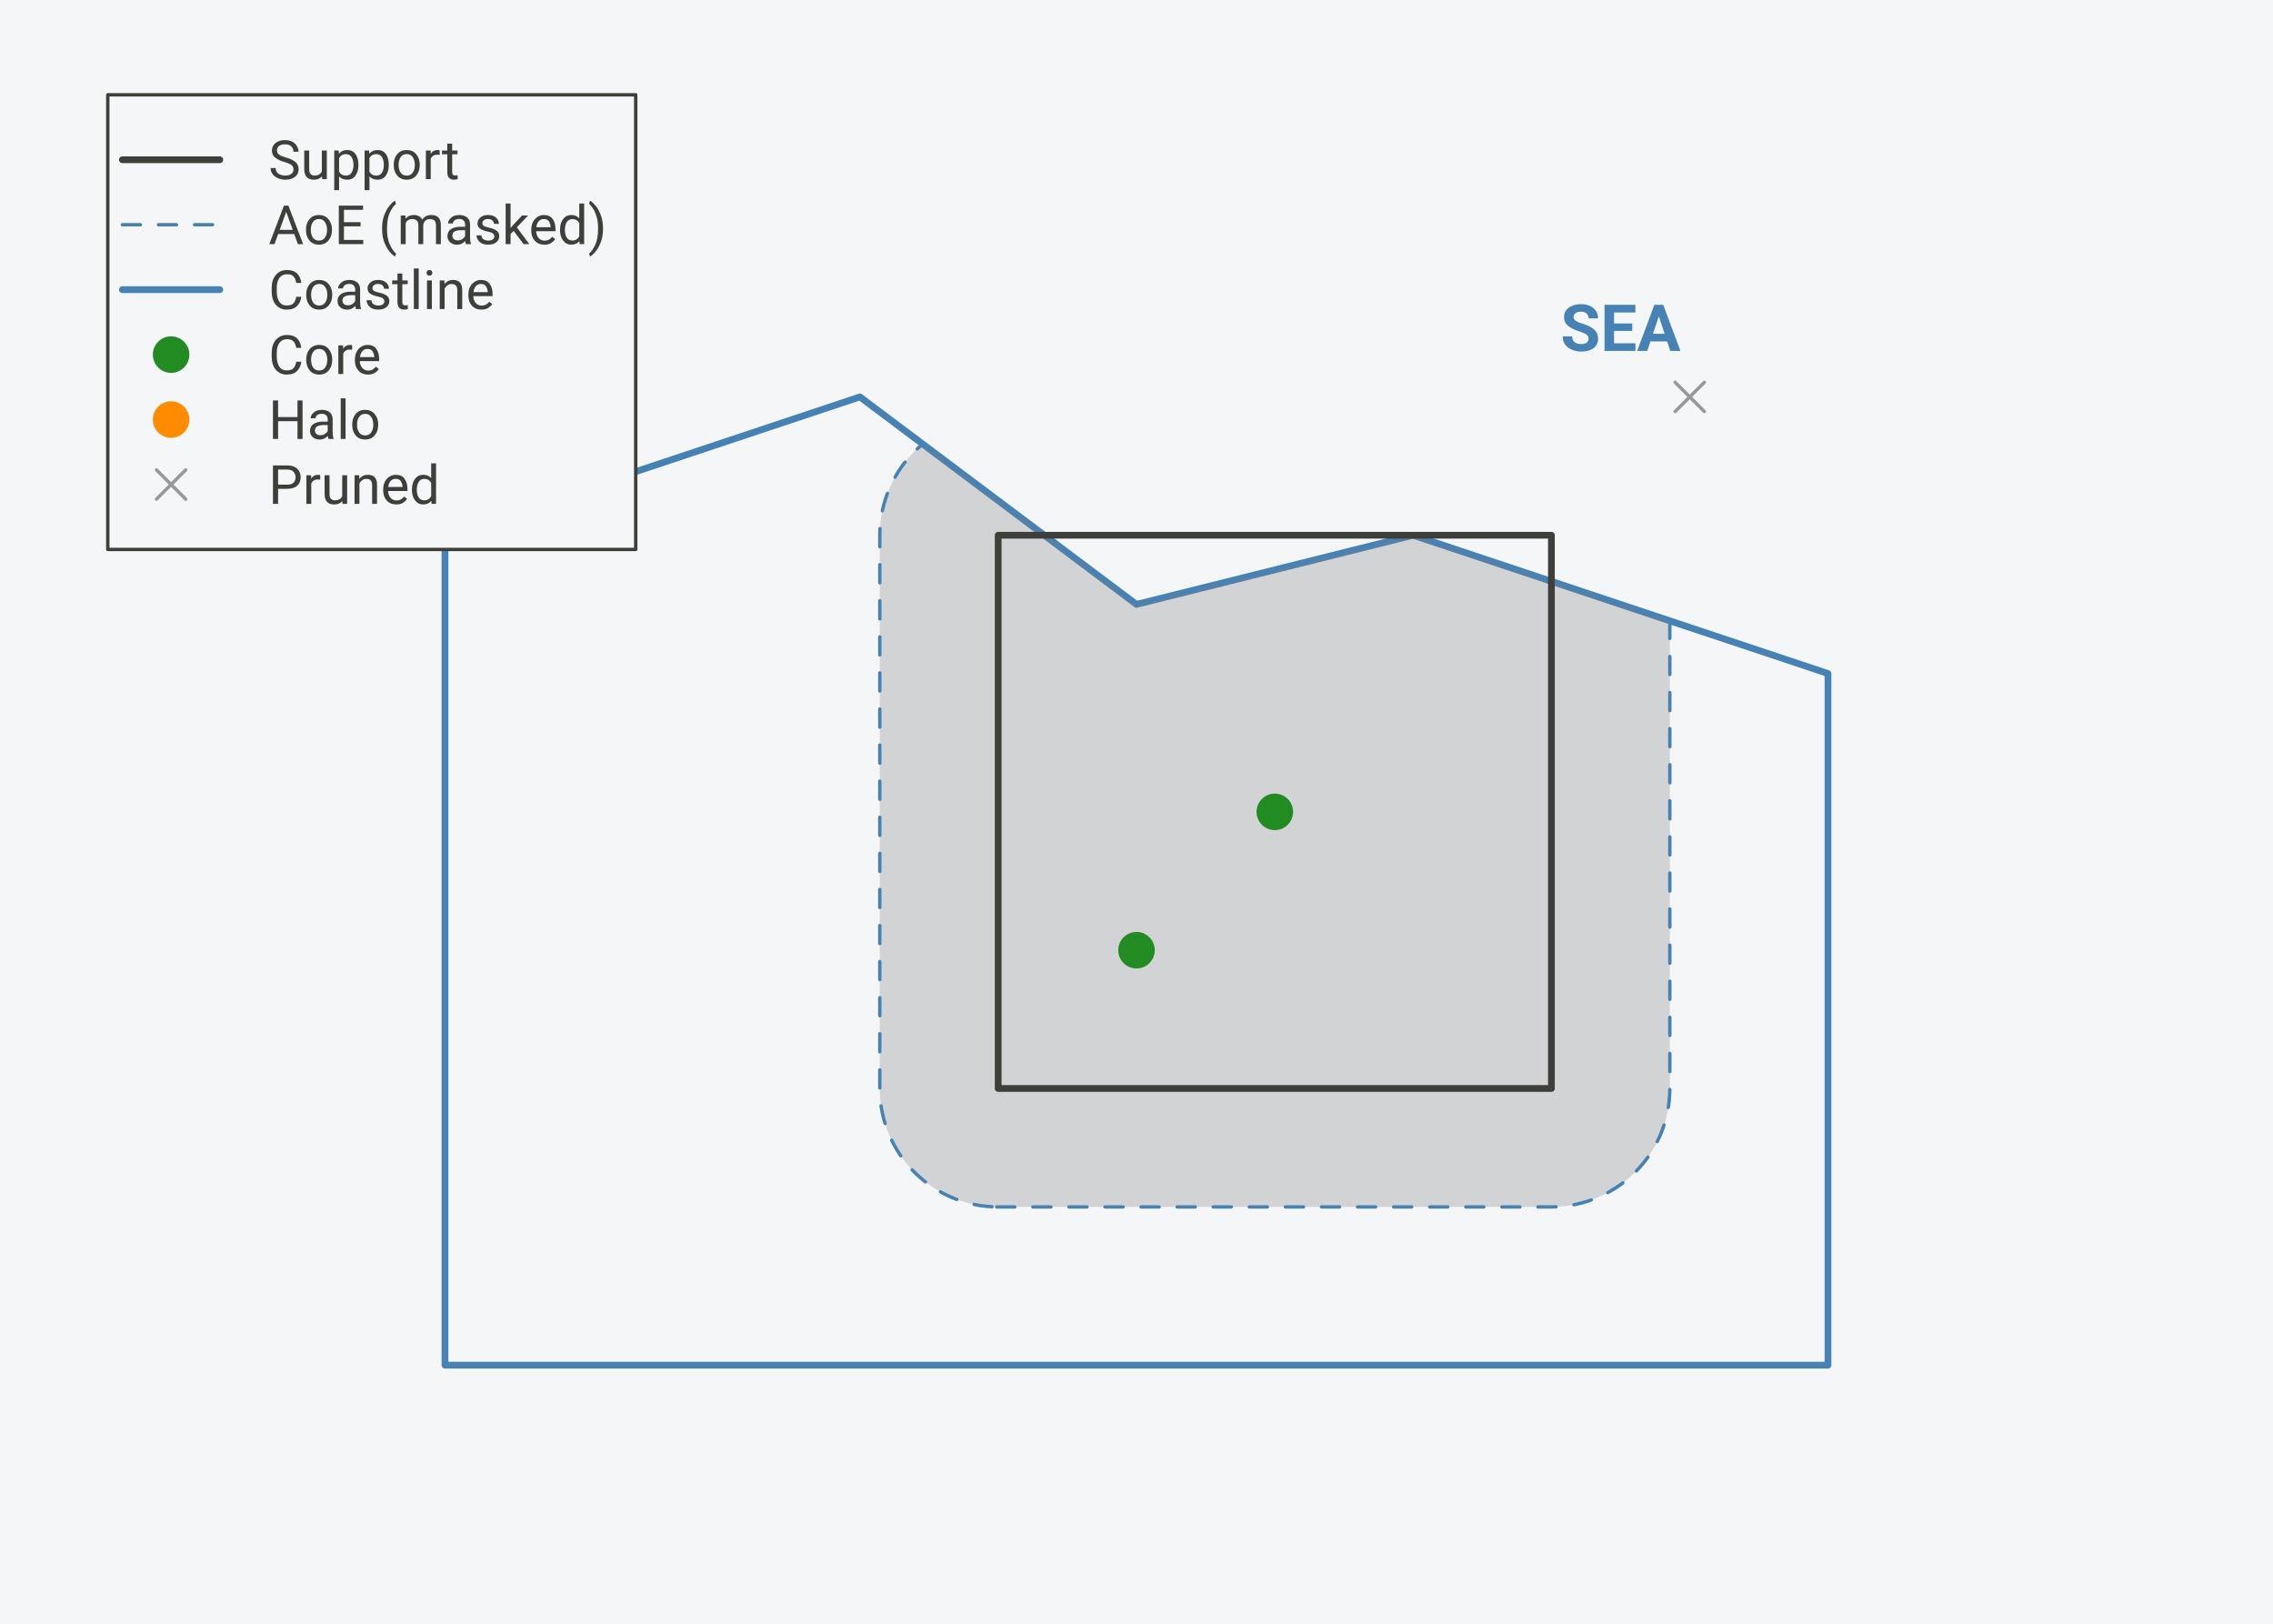
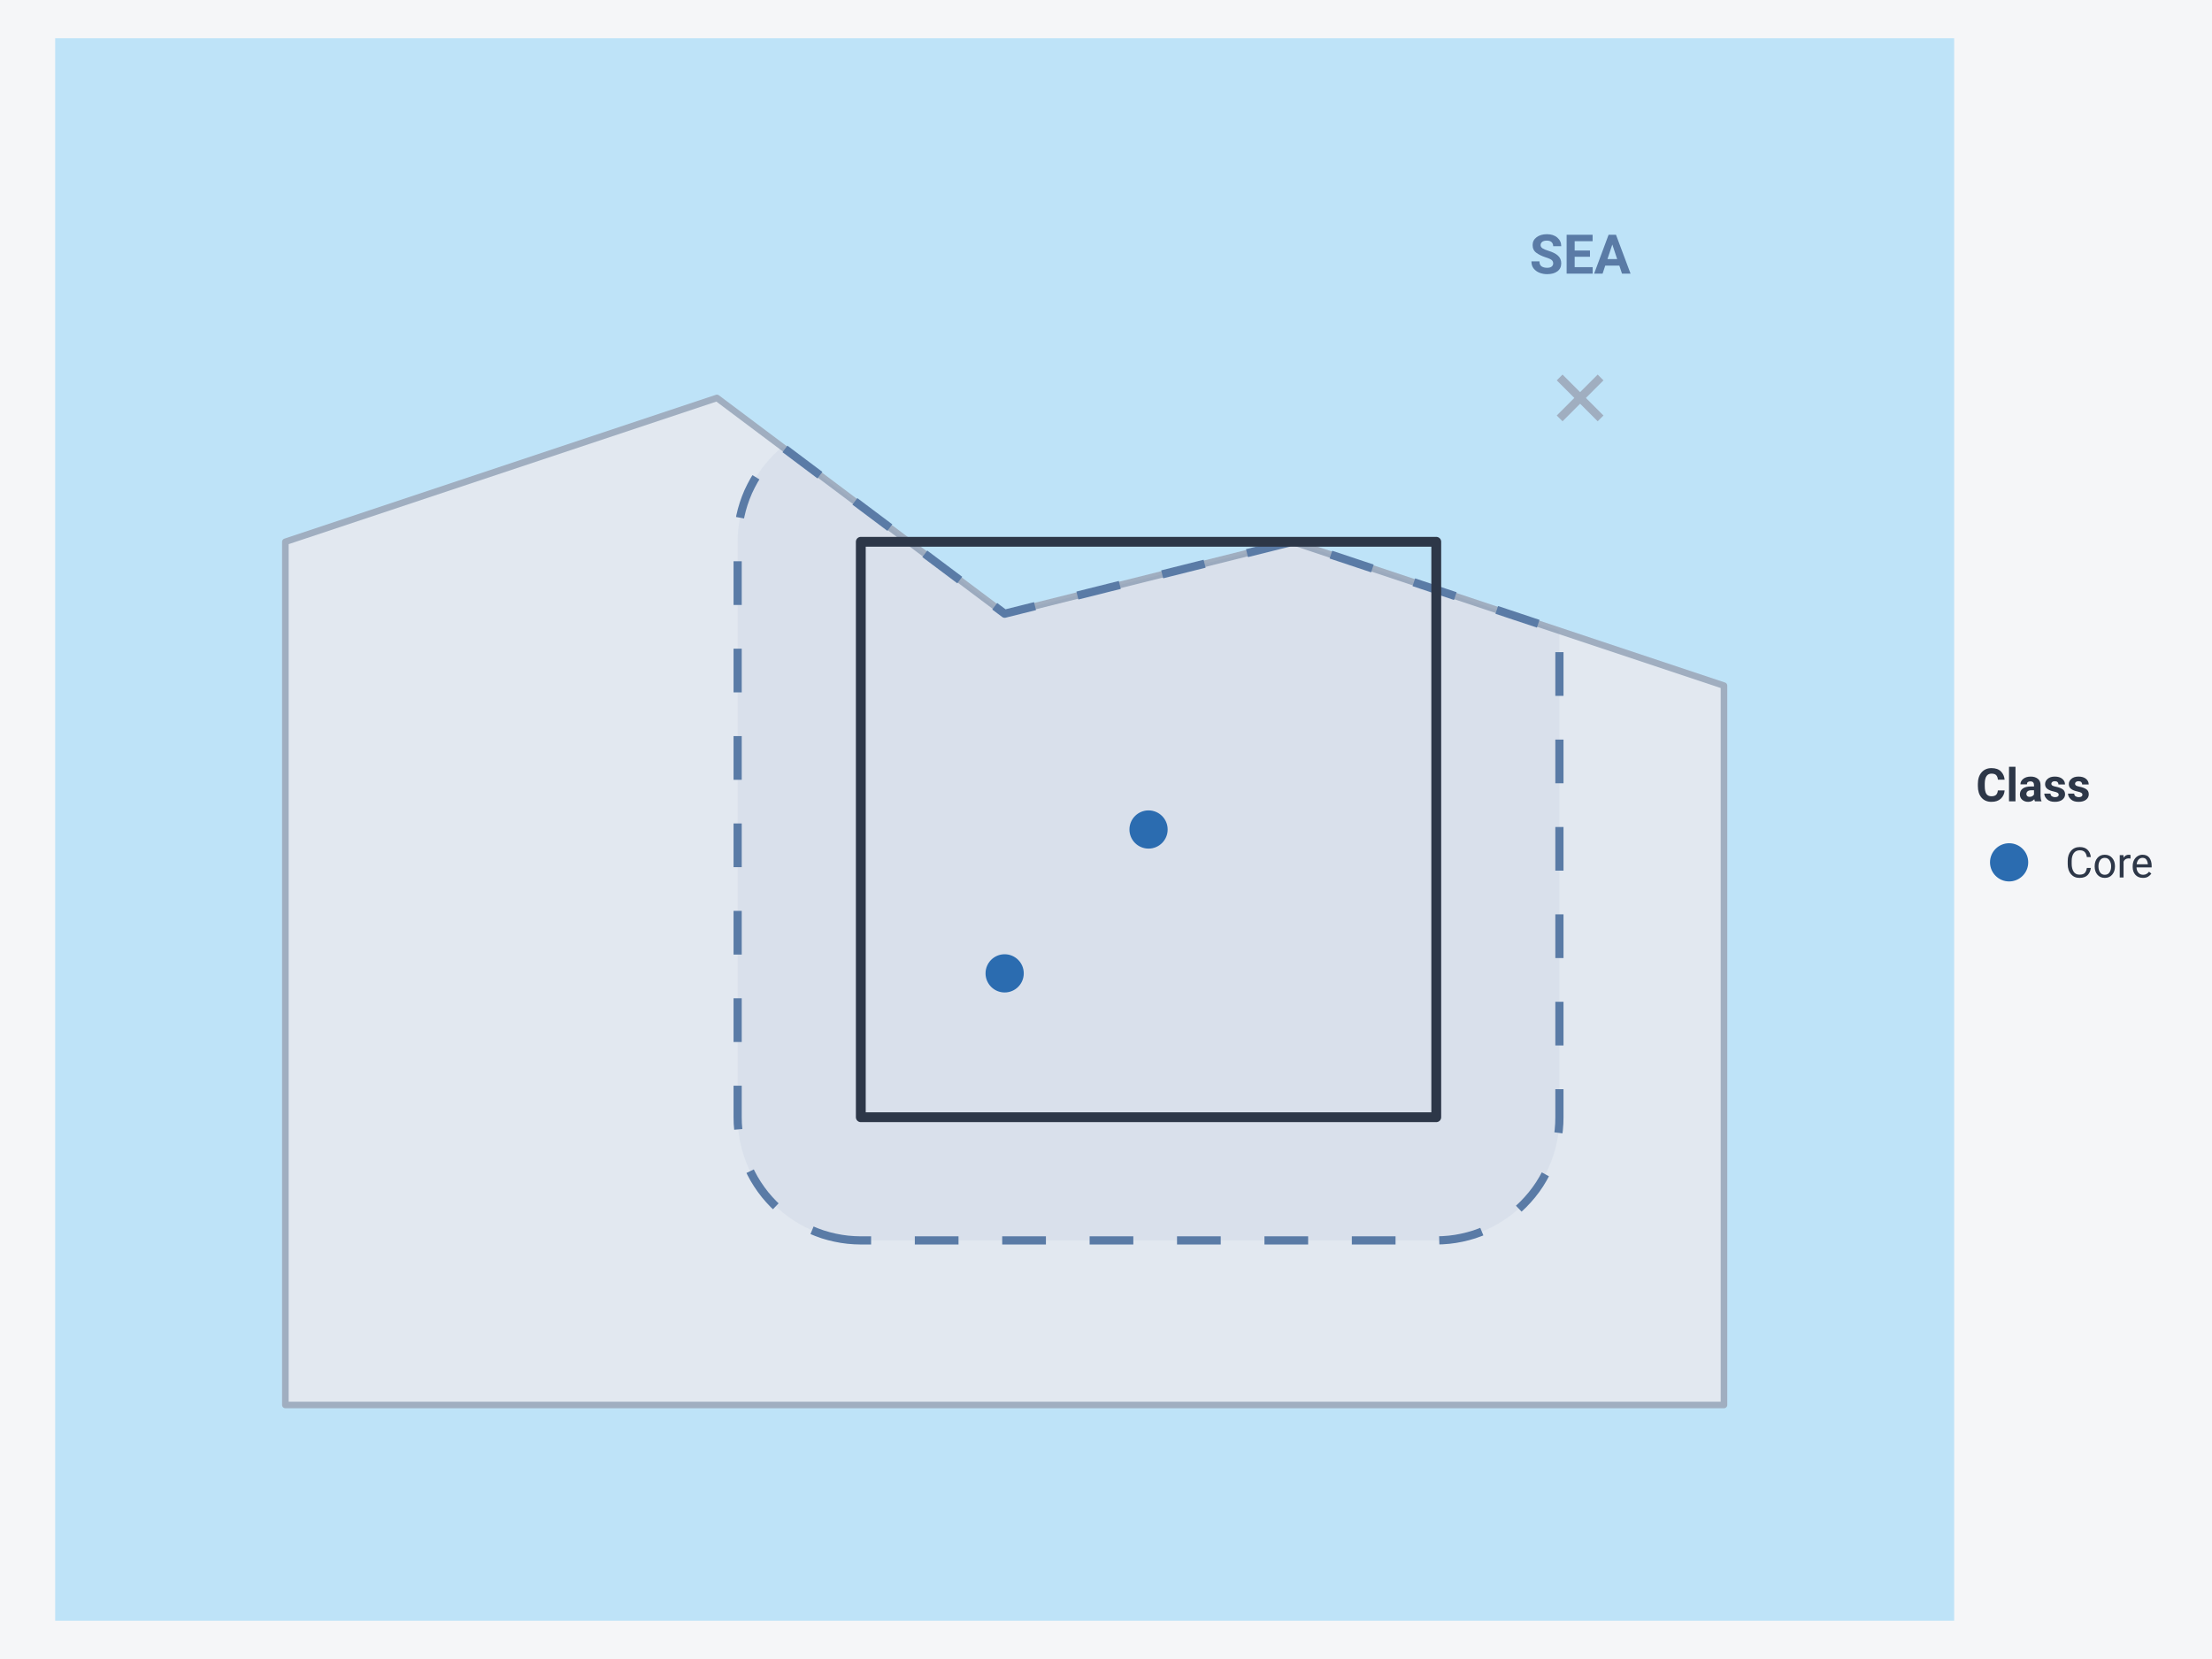
- <svg xmlns="http://www.w3.org/2000/svg" width="504.00pt" height="360.00pt" viewBox="0 0 504.00 360.00">
+ <svg xmlns="http://www.w3.org/2000/svg" width="576.00pt" height="432.00pt" viewBox="0 0 576.00 432.00">
  <g class="svglite">
    <defs>
      <style type="text/css">
    /* theme-aware-processed */
    .svglite line, .svglite polyline, .svglite polygon, .svglite path, .svglite circle {
      fill: none;
      stroke: #3E3F3A;
      stroke-linecap: round;
      stroke-linejoin: round;
      stroke-miterlimit: 10.00;
    }
    .svglite &gt; g &gt; rect {
      fill: none;
      stroke: #3E3F3A;
      stroke-linecap: round;
      stroke-linejoin: round;
      stroke-miterlimit: 10.00;
    }
    .svglite text {
      white-space: pre;
      fill: #3E3F3A;
    }
    .svglite g.glyphgroup path {
      fill: inherit;
      stroke: none;
    }
  </style>
    </defs>
    <rect width="100%" height="100%" style="stroke: none; fill: #F5F6F8;" />
    <defs>
-       <clipPath id="cpMC4wMHw1MDQuMDB8MC4wMHwzNjAuMDA=">
-         <rect x="0.00" y="0.00" width="504.00" height="360.00" />
+       <clipPath id="cpMC4wMHw1NzYuMDB8MC4wMHw0MzIuMDA=">
+         <rect x="0.00" y="0.00" width="576.00" height="432.00" />
      </clipPath>
    </defs>
-     <g clip-path="url(#cpMC4wMHw1MDQuMDB8MC4wMHwzNjAuMDA=)">
+     <g clip-path="url(#cpMC4wMHw1NzYuMDB8MC4wMHw0MzIuMDA=)">
</g>
    <defs>
-       <clipPath id="cpMTQuNDB8NDg5LjYwfDE0LjQwfDM0NS42MA==">
-         <rect x="14.40" y="14.40" width="475.20" height="331.20" />
+       <clipPath id="cpNC40MXw1NzEuNTl8MC4wMHw0MzIuMDA=">
+         <rect x="4.41" y="0.00" width="567.19" height="432.00" />
      </clipPath>
    </defs>
-     <g clip-path="url(#cpMTQuNDB8NDg5LjYwfDE0LjQwfDM0NS42MA==)">
-       <rect class="legend-bg" x="14.40" y="14.40" width="475.20" height="331.20" style="stroke-width: 0.75; stroke: #F5F6F8; fill: #F5F6F8;" />
-       <path d="M 98.67 302.67 L 405.33 302.67 L 405.33 149.33 L 313.33 118.67 L 252.00 134.00 L 190.67 88.00 L 98.67 118.67 L 98.67 302.67 Z" style="fill-rule: evenodd; stroke-width: 1.50; stroke: #4682B4;" />
-       <path d="M 219.96 267.55 L 218.59 267.44 L 217.23 267.27 L 215.87 267.01 L 214.54 266.69 L 213.22 266.30 L 211.92 265.84 L 210.65 265.32 L 209.41 264.73 L 208.21 264.07 L 207.03 263.35 L 205.90 262.57 L 204.81 261.74 L 203.77 260.84 L 202.77 259.90 L 201.82 258.90 L 200.93 257.86 L 200.09 256.77 L 199.31 255.63 L 198.60 254.46 L 197.94 253.25 L 197.35 252.01 L 196.82 250.74 L 196.36 249.45 L 195.97 248.13 L 195.65 246.79 L 195.40 245.44 L 195.22 244.08 L 195.11 242.71 L 195.08 241.33 L 195.08 118.67 L 195.11 117.29 L 195.22 115.92 L 195.40 114.56 L 195.65 113.21 L 195.97 111.87 L 196.36 110.55 L 196.82 109.26 L 197.35 107.99 L 197.94 106.75 L 198.60 105.54 L 199.31 104.37 L 200.09 103.23 L 200.93 102.14 L 201.82 101.10 L 202.77 100.10 L 203.77 99.16 L 204.60 98.45 L 252.00 134.00 L 313.33 118.67 L 370.26 137.64 L 370.26 241.33 L 370.22 242.71 L 370.11 244.08 L 369.93 245.44 L 369.68 246.79 L 369.36 248.13 L 368.97 249.45 L 368.51 250.74 L 367.99 252.01 L 367.39 253.25 L 366.74 254.46 L 366.02 255.63 L 365.24 256.77 L 364.40 257.86 L 363.51 258.90 L 362.57 259.90 L 361.57 260.84 L 360.52 261.74 L 359.43 262.57 L 358.30 263.35 L 357.13 264.07 L 355.92 264.73 L 354.68 265.32 L 353.41 265.84 L 352.11 266.30 L 350.80 266.69 L 349.46 267.01 L 348.11 267.27 L 346.74 267.44 L 345.37 267.55 L 344.00 267.59 L 221.33 267.59 L 219.96 267.55 Z" style="fill-rule: evenodd; fill: #808080; fill-opacity: 0.30; stroke-width: 0.75; stroke: #4682B4; stroke-dasharray: 4.00,4.00;" />
-       <path d="M 221.33 241.33 L 221.33 118.67 L 344.00 118.67 L 344.00 241.33 L 221.33 241.33 Z" style="fill-rule: evenodd; stroke-width: 1.50;" />
-       <circle cx="282.67" cy="180.00" r="4.05" style="stroke-width: 0.75; stroke: none; fill: #228B22;" />
-       <circle cx="252.00" cy="210.67" r="4.05" style="stroke-width: 0.75; stroke: none; fill: #228B22;" />
-       <line x1="371.43" y1="91.24" x2="377.91" y2="84.76" style="stroke-width: 0.75; stroke: #999999;" />
-       <line x1="371.43" y1="84.76" x2="377.91" y2="91.24" style="stroke-width: 0.75; stroke: #999999;" />
-       <text x="359.33" y="77.81" text-anchor="middle" style="font-size: 14.40px; font-weight: bold;fill: #4682B4; font-family: &quot;Roboto&quot;, -apple-system, BlinkMacSystemFont, &quot;Segoe UI&quot;, system-ui, sans-serif;" textLength="29.58px" lengthAdjust="spacingAndGlyphs">SEA</text>
-       <rect class="legend-bg" x="23.90" y="21.02" width="117.06" height="100.80" style="stroke-width: 0.75; fill: #F5F6F8;" />
-       <line x1="27.14" y1="35.42" x2="48.74" y2="35.42" style="stroke-width: 1.50;" />
-       <line x1="27.14" y1="49.82" x2="48.74" y2="49.82" style="stroke-width: 0.75; stroke: #4682B4; stroke-dasharray: 4.00,4.00;" />
-       <line x1="27.14" y1="64.22" x2="48.74" y2="64.22" style="stroke-width: 1.50; stroke: #4682B4;" />
-       <circle cx="37.94" cy="78.62" r="4.05" style="stroke-width: 0.75; stroke: none; fill: #228B22;" />
-       <circle cx="37.94" cy="93.02" r="4.05" style="stroke-width: 0.75; stroke: none; fill: #FF8C00;" />
-       <line x1="34.70" y1="110.66" x2="41.18" y2="104.18" style="stroke-width: 0.75; stroke: #999999;" />
-       <line x1="34.70" y1="104.18" x2="41.18" y2="110.66" style="stroke-width: 0.75; stroke: #999999;" />
-       <text x="59.54" y="39.72" style="font-size: 12.00px; font-family: &quot;Roboto&quot;, -apple-system, BlinkMacSystemFont, &quot;Segoe UI&quot;, system-ui, sans-serif;" textLength="42.02px" lengthAdjust="spacingAndGlyphs">Support</text>
-       <text x="59.54" y="54.12" style="font-size: 12.00px; font-family: &quot;Roboto&quot;, -apple-system, BlinkMacSystemFont, &quot;Segoe UI&quot;, system-ui, sans-serif;" textLength="76.02px" lengthAdjust="spacingAndGlyphs">AoE (masked)</text>
-       <text x="59.54" y="68.52" style="font-size: 12.00px; font-family: &quot;Roboto&quot;, -apple-system, BlinkMacSystemFont, &quot;Segoe UI&quot;, system-ui, sans-serif;" textLength="50.03px" lengthAdjust="spacingAndGlyphs">Coastline</text>
-       <text x="59.54" y="82.92" style="font-size: 12.00px; font-family: &quot;Roboto&quot;, -apple-system, BlinkMacSystemFont, &quot;Segoe UI&quot;, system-ui, sans-serif;" textLength="26.02px" lengthAdjust="spacingAndGlyphs">Core</text>
-       <text x="59.54" y="97.32" style="font-size: 12.00px; font-family: &quot;Roboto&quot;, -apple-system, BlinkMacSystemFont, &quot;Segoe UI&quot;, system-ui, sans-serif;" textLength="24.69px" lengthAdjust="spacingAndGlyphs">Halo</text>
-       <text x="59.54" y="111.72" style="font-size: 12.00px; font-family: &quot;Roboto&quot;, -apple-system, BlinkMacSystemFont, &quot;Segoe UI&quot;, system-ui, sans-serif;" textLength="38.69px" lengthAdjust="spacingAndGlyphs">Pruned</text>
+     <g clip-path="url(#cpNC40MXw1NzEuNTl8MC4wMHw0MzIuMDA=)">
+       <rect x="4.41" y="0.00" width="567.19" height="432.00" style="stroke-width: 0.00; stroke: none;" /> fill: #F5F6F8;' /&gt;
+ </g>
+     <g clip-path="url(#cpMC4wMHw1NzYuMDB8MC4wMHw0MzIuMDA=)">
+ </g>
+     <defs>
+       <clipPath id="cpMTQuMzd8NTA4Ljg2fDkuOTZ8NDIyLjA0">
+         <rect x="14.37" y="9.96" width="494.49" height="412.07" />
+       </clipPath>
+     </defs>
+     <g clip-path="url(#cpMTQuMzd8NTA4Ljg2fDkuOTZ8NDIyLjA0)">
+       <rect x="14.37" y="9.96" width="494.49" height="412.07" style="stroke-width: 0.00; stroke: none;" /> fill: #F5F6F8;' /&gt;
+ <path d="M -0.61 -8.77 L 523.84 -8.77 L 523.84 440.77 L -0.61 440.77 L -0.61 -8.77 ZM 448.92 365.85 L 448.92 178.54 L 336.54 141.08 L 261.61 159.81 L 186.69 103.62 L 74.31 141.08 L 74.31 365.85 L 448.92 365.85 Z" style="fill-rule: evenodd; fill: #BEE3F8; stroke-width: 0.47; stroke: none; stroke-linecap: butt;" />
+       <path d="M 74.31 365.85 L 448.92 365.85 L 448.92 178.54 L 336.54 141.08 L 261.61 159.81 L 186.69 103.62 L 74.31 141.08 L 74.31 365.85 Z" style="fill-rule: evenodd; fill: #E2E8F0; stroke-width: 1.71; stroke: #A0AEC0; stroke-linecap: butt;" />
+       <path d="M 222.47 322.95 L 220.80 322.82 L 219.14 322.60 L 217.49 322.29 L 215.85 321.90 L 214.24 321.43 L 212.66 320.86 L 211.11 320.22 L 209.59 319.50 L 208.12 318.70 L 206.69 317.82 L 205.30 316.87 L 203.97 315.85 L 202.69 314.76 L 201.47 313.60 L 200.32 312.38 L 199.23 311.11 L 198.21 309.77 L 197.26 308.39 L 196.38 306.96 L 195.58 305.48 L 194.85 303.97 L 194.21 302.42 L 193.65 300.83 L 193.17 299.22 L 192.78 297.59 L 192.48 295.94 L 192.26 294.28 L 192.12 292.60 L 192.08 290.92 L 192.08 141.08 L 192.12 139.40 L 192.26 137.72 L 192.48 136.06 L 192.78 134.41 L 193.17 132.78 L 193.65 131.17 L 194.21 129.58 L 194.85 128.03 L 195.58 126.52 L 196.38 125.04 L 197.26 123.61 L 198.21 122.23 L 199.23 120.89 L 200.32 119.62 L 201.47 118.40 L 202.69 117.24 L 203.71 116.38 L 261.61 159.81 L 336.54 141.08 L 406.07 164.26 L 406.07 290.92 L 406.03 292.60 L 405.90 294.28 L 405.68 295.94 L 405.37 297.59 L 404.98 299.22 L 404.50 300.83 L 403.94 302.42 L 403.30 303.97 L 402.58 305.48 L 401.77 306.96 L 400.90 308.39 L 399.95 309.77 L 398.92 311.11 L 397.83 312.38 L 396.68 313.60 L 395.46 314.76 L 394.18 315.85 L 392.85 316.87 L 391.47 317.82 L 390.03 318.70 L 388.56 319.50 L 387.04 320.22 L 385.49 320.86 L 383.91 321.43 L 382.30 321.90 L 380.67 322.29 L 379.02 322.60 L 377.35 322.82 L 375.68 322.95 L 374.00 323.00 L 224.15 323.00 L 222.47 322.95 Z" style="fill-rule: evenodd; fill: #5A7BA6; fill-opacity: 0.063; stroke-width: 2.13; stroke: #5A7BA6; stroke-dasharray: 11.38,11.38; stroke-linecap: butt;" />
+       <path d="M 224.15 290.92 L 224.15 141.08 L 374.00 141.08 L 374.00 290.92 L 224.15 290.92 Z" style="fill-rule: evenodd; stroke-width: 2.56; stroke: #2D3748; stroke-linecap: butt;" />
+       <circle cx="299.08" cy="216.00" r="4.62" style="stroke-width: 0.71; stroke: #2B6CB0; stroke-linecap: butt; fill: #2B6CB0;" />
+       <circle cx="261.61" cy="253.46" r="4.62" style="stroke-width: 0.71; stroke: #2B6CB0; stroke-linecap: butt; fill: #2B6CB0;" />
+       <line x1="406.13" y1="108.95" x2="416.79" y2="98.29" style="stroke-width: 2.13; stroke: #A0AEC0; stroke-linecap: butt;" />
+       <line x1="406.13" y1="98.29" x2="416.79" y2="108.95" style="stroke-width: 2.13; stroke: #A0AEC0; stroke-linecap: butt;" />
+       <text x="411.46" y="71.25" text-anchor="middle" style="font-size: 14.23px; font-weight: bold;fill: #5A7BA6; font-family: &quot;Roboto&quot;, -apple-system, BlinkMacSystemFont, &quot;Segoe UI&quot;, system-ui, sans-serif;" textLength="29.23px" lengthAdjust="spacingAndGlyphs">SEA</text>
+     </g>
+     <g clip-path="url(#cpMC4wMHw1NzYuMDB8MC4wMHw0MzIuMDA=)">
+       <rect x="514.53" y="198.81" width="47.10" height="34.37" style="stroke-width: 0.00; stroke: none;" /> fill: #F5F6F8;' /&gt;
+ <text x="514.53" y="208.67" style="font-size: 12.00px; font-weight: bold;fill: #2D3748; font-family: &quot;Roboto&quot;, -apple-system, BlinkMacSystemFont, &quot;Segoe UI&quot;, system-ui, sans-serif;" textLength="32.02px" lengthAdjust="spacingAndGlyphs">Class</text>
+       <rect x="514.53" y="215.91" width="17.28" height="17.28" style="stroke-width: 0.00; stroke: none;" /> fill: #F5F6F8;' /&gt;
+ <circle cx="523.17" cy="224.55" r="4.62" style="stroke-width: 0.71; stroke: #2B6CB0; fill: #2B6CB0;" />
+       <text x="537.79" y="228.49" style="font-size: 11.00px;fill: #2D3748; font-family: &quot;Roboto&quot;, -apple-system, BlinkMacSystemFont, &quot;Segoe UI&quot;, system-ui, sans-serif;" textLength="23.84px" lengthAdjust="spacingAndGlyphs">Core</text>
    </g>
  </g>
</svg>
